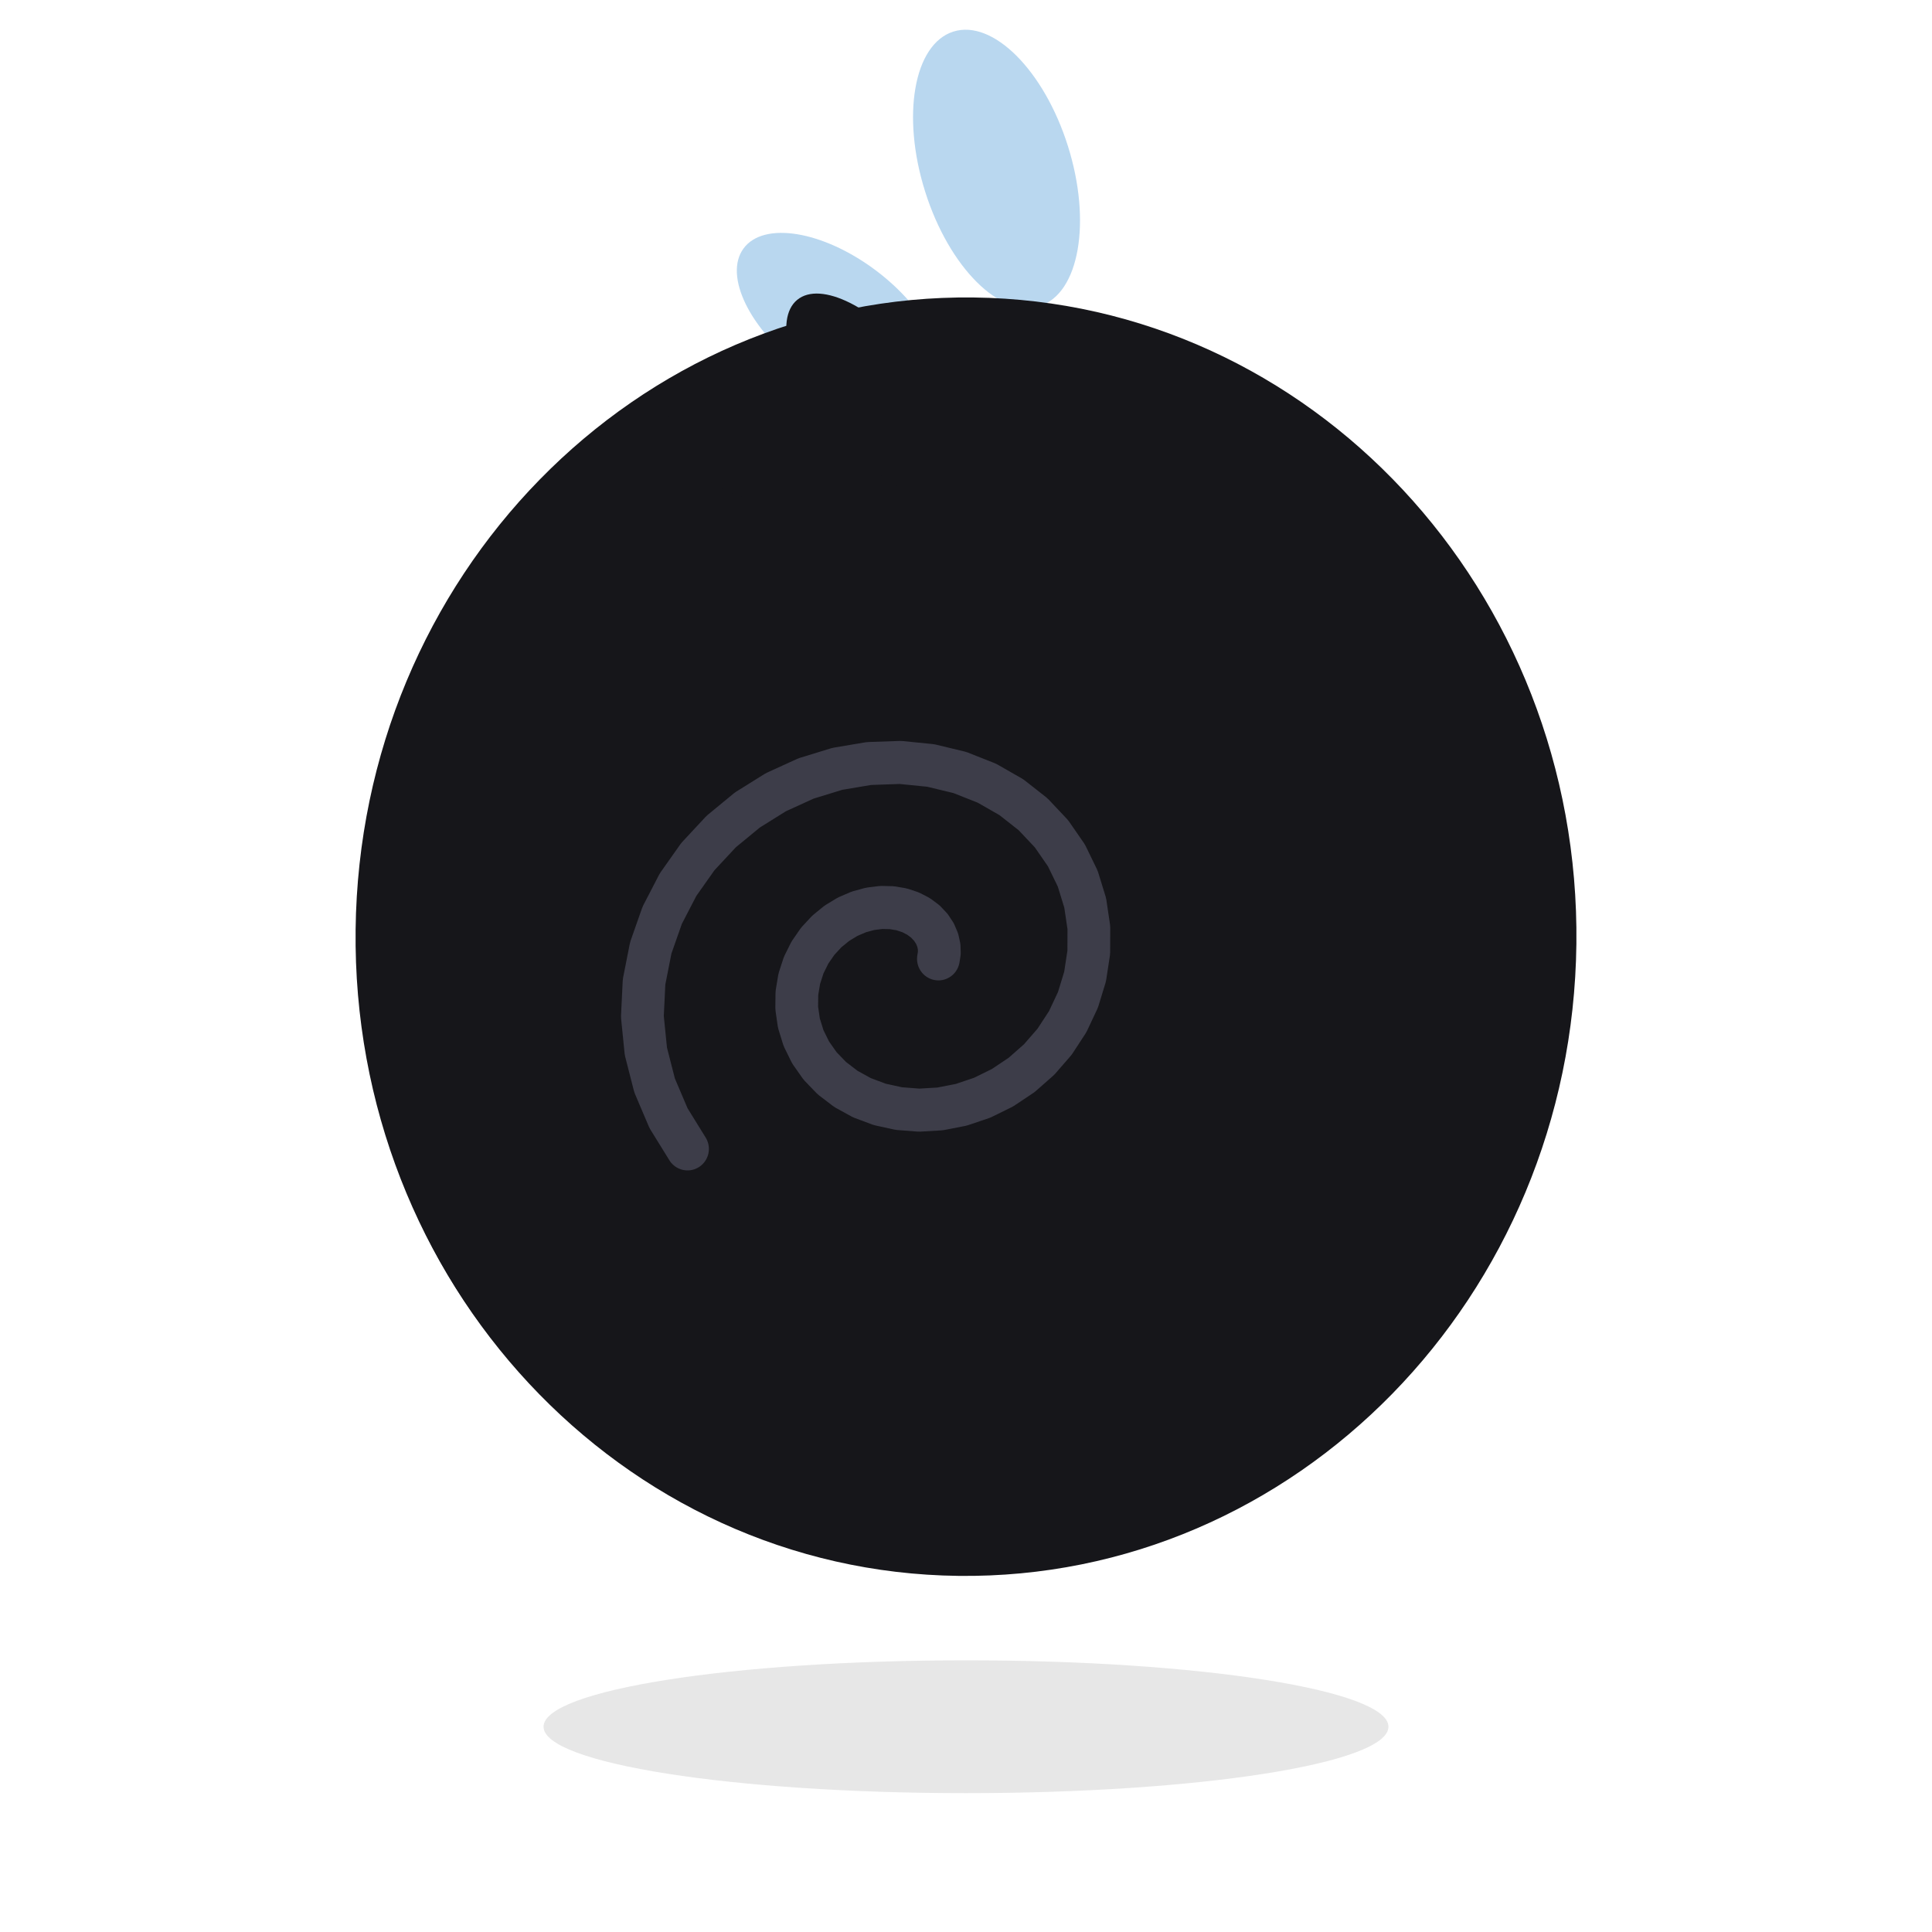
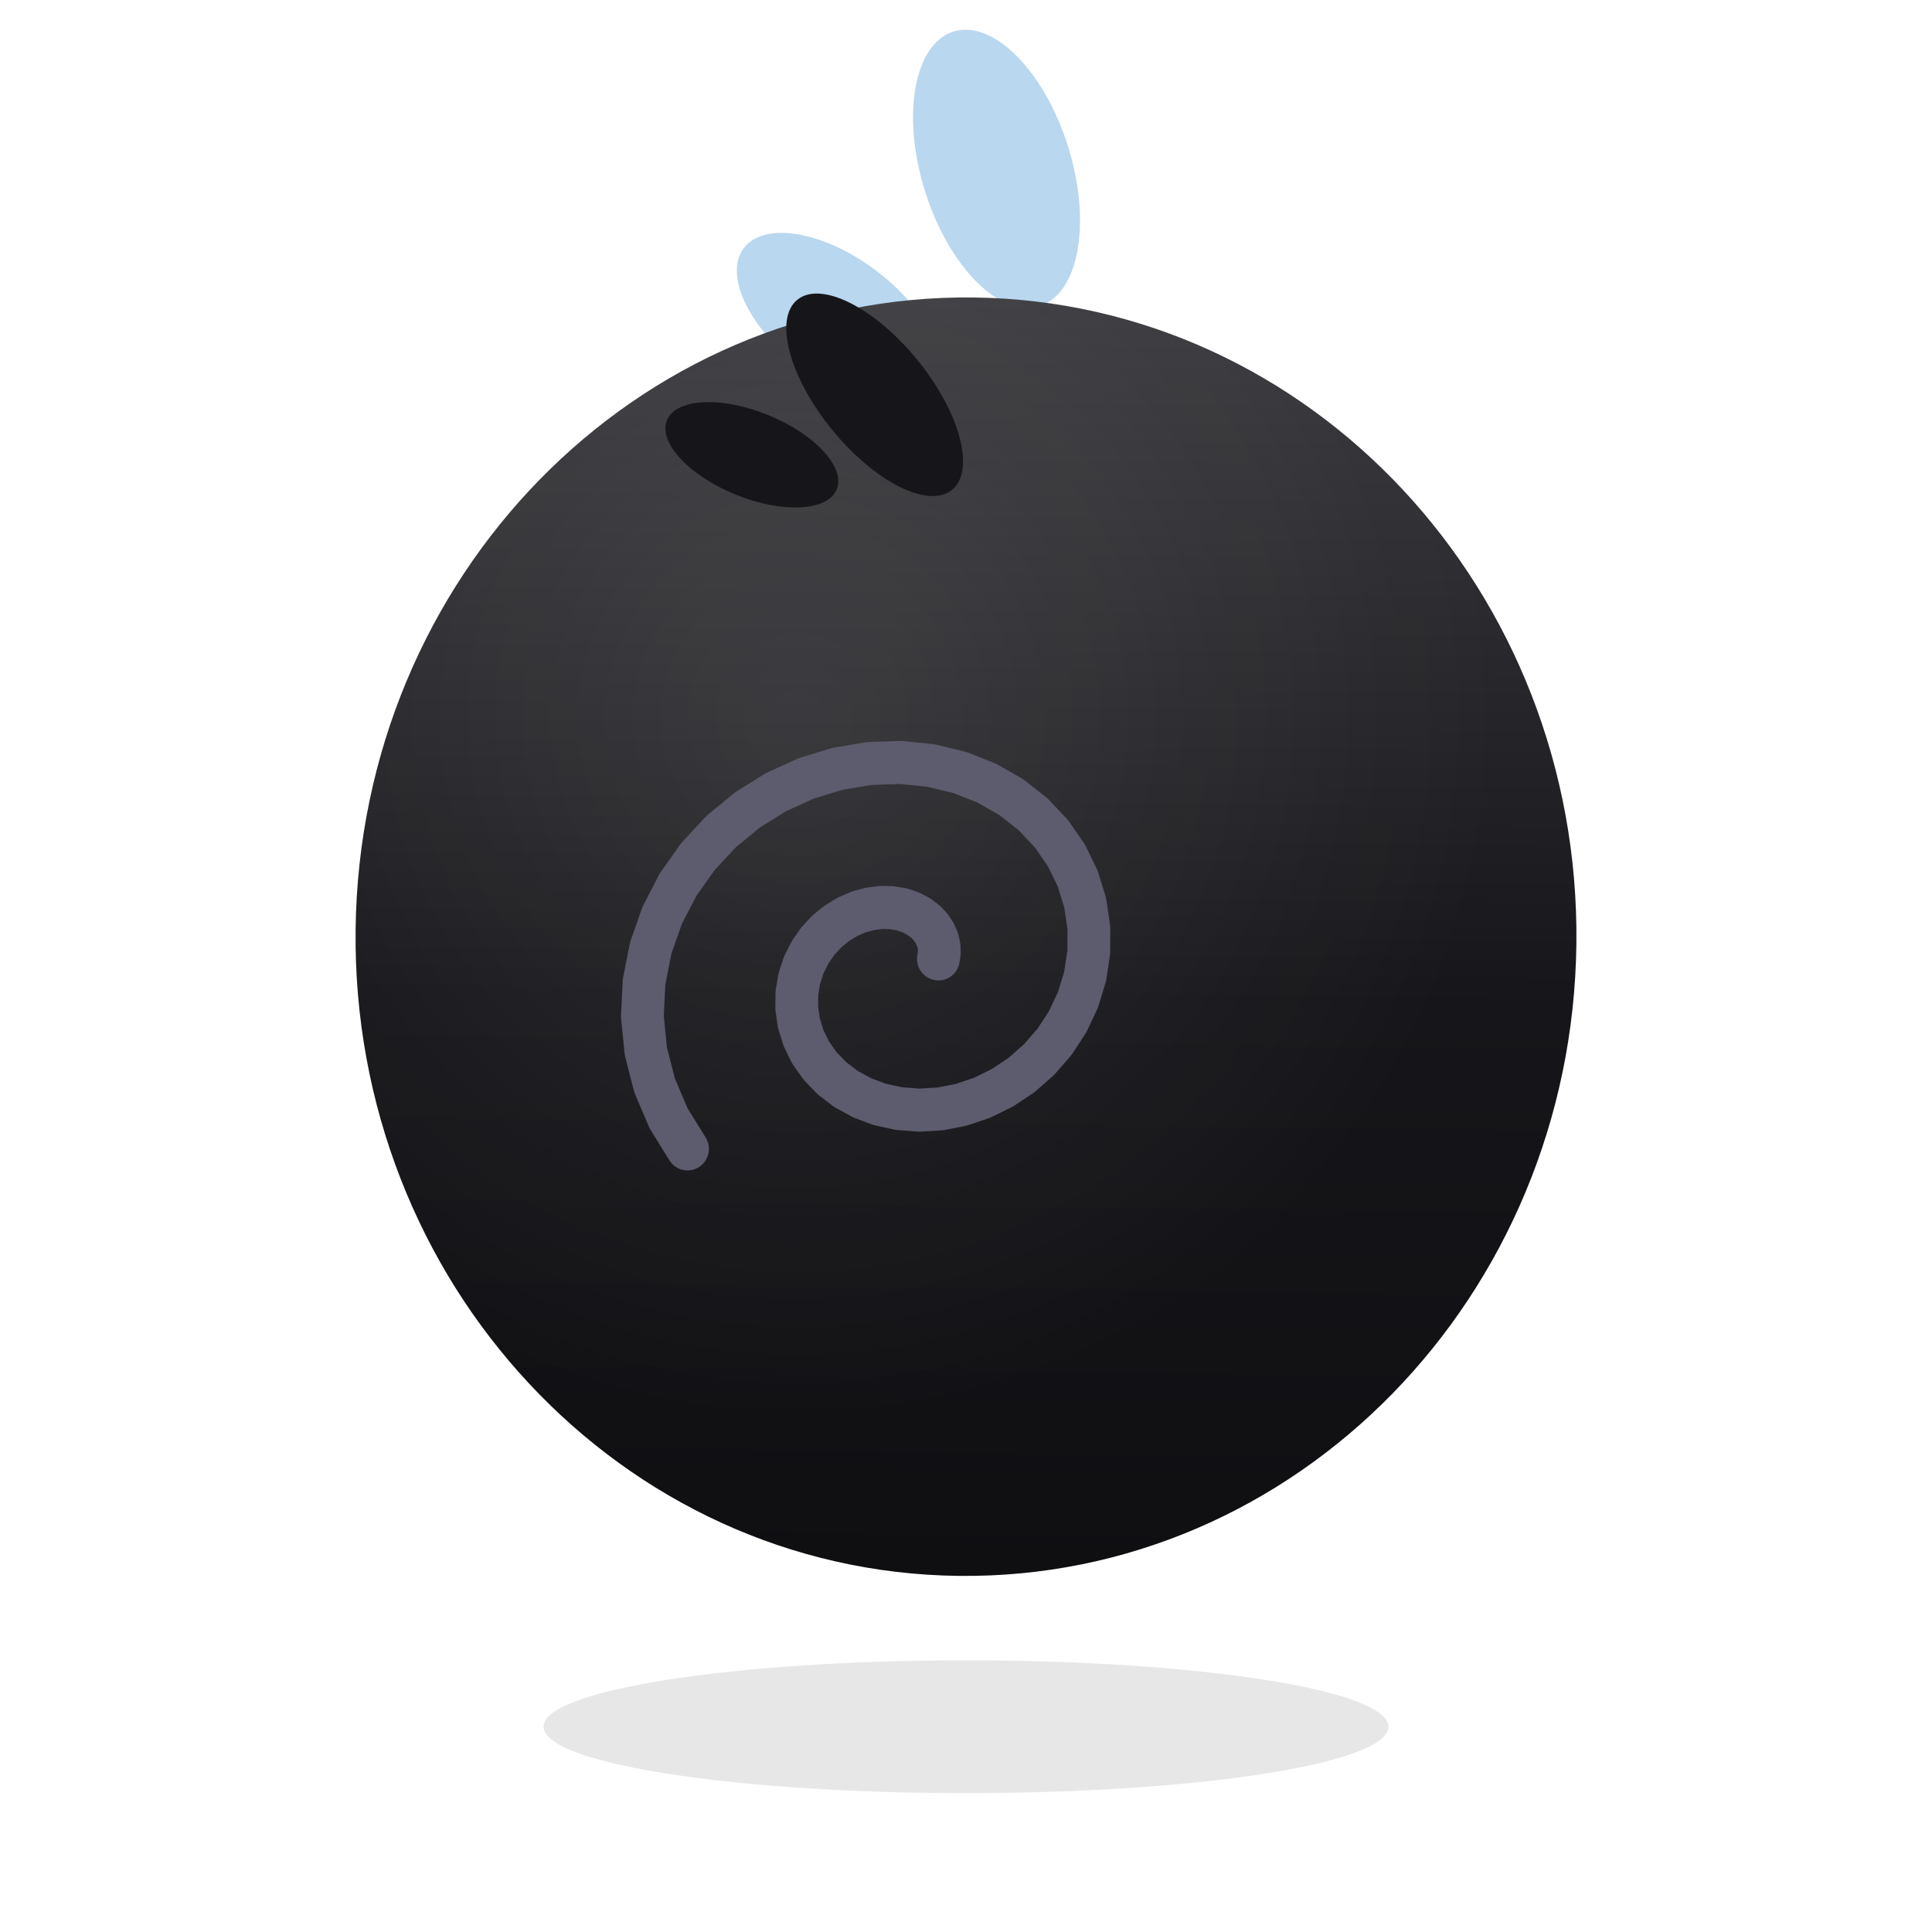
<svg xmlns="http://www.w3.org/2000/svg" width="320" height="320" viewBox="0 0 320 320">
+   <defs>
+     <linearGradient id="bg0" gradientUnits="userSpaceOnUse" x1="0" y1="-104" x2="0" y2="104">
+       <stop offset="0" stop-color="#3b3b3f" />
+       <stop offset="0.55" stop-color="#16161A" />
+       <stop offset="1" stop-color="#0f0f12" />
+     </linearGradient>
+     <radialGradient id="bg1" gradientUnits="userSpaceOnUse" cx="-28" cy="-35.36" r="115" fx="-28" fy="-35.36">
+       <stop offset="0" stop-color="#FFFFFF" />
+       <stop offset="1" stop-color="rgba(255,255,255,0)" />
+     </radialGradient>
+   </defs>
  <path d="M69.969 126C69.969 132.075 38.643 137 0 137C-38.643 137 -69.969 132.075 -69.969 126C-69.969 119.925 -38.643 115 0 115C38.643 115 69.969 119.925 69.969 126" fill="rgba(22,22,26,0.13)" fill-opacity="0.8" transform="matrix(1 0 0 1 160 160)" />
  <path d="M12.264 0C12.264 12.939 6.773 23.428 0 23.428C-6.773 23.428 -12.264 12.939 -12.264 0C-12.264 -12.939 -6.773 -23.428 0 -23.428C6.773 -23.428 12.264 -12.939 12.264 0" fill="#1478C9" fill-opacity="0.294" transform="matrix(0.964 -0.308 0.306 0.97 165.057 27.963)" />
  <path d="M9.999 0C9.999 10.697 5.522 19.368 0 19.368C-5.522 19.368 -9.999 10.697 -9.999 0C-9.999 -10.697 -5.522 -19.368 0 -19.368C5.522 -19.368 9.999 -10.697 9.999 0" fill="#1478C9" fill-opacity="0.294" transform="matrix(0.602 -0.818 0.813 0.605 138.904 52.863)" />
  <path d="M7.436 0C7.436 8.105 4.107 14.676 0 14.676C-4.107 14.676 -7.436 8.105 -7.436 0C-7.436 -8.105 -4.107 -14.676 0 -14.676C4.107 -14.676 7.436 -8.105 7.436 0" fill="#1478C9" fill-opacity="0.294" transform="matrix(0.194 -0.999 0.993 0.195 126.142 89.795)" />
-   <path d="M86.673 2C86.673 56.566 45.036 100.8 -6.327 100.8C-57.689 100.8 -99.327 56.566 -99.327 2C-99.327 -52.566 -57.689 -96.8 -6.327 -96.8C45.036 -96.8 86.673 -52.566 86.673 2" fill="#16161A" transform="matrix(1.011 0.012 -0.012 1.018 160 155.144)" />
-   <path d="M100 0C100 57.438 55.228 104 0 104C-55.228 104 -100 57.438 -100 0C-100 -57.438 -55.228 -104 0 -104C55.228 -104 100 -57.438 100 0" fill="#16161A" transform="matrix(1.011 0.012 -0.012 1.018 160 155.144)" />
-   <path d="M6 0L6.508 -0.838L6.868 -1.805L7.052 -2.877L7.035 -4.027L6.799 -5.222L6.33 -6.429L5.621 -7.609L4.672 -8.724L3.491 -9.735L2.092 -10.604L0.496 -11.294L-1.267 -11.771L-3.164 -12.006L-5.154 -11.976L-7.191 -11.66L-9.227 -11.046L-11.211 -10.131L-13.089 -8.915L-14.808 -7.41L-16.317 -5.634L-17.567 -3.612L-18.511 -1.379L-19.11 1.027L-19.331 3.558L-19.147 6.164L-18.541 8.788L-17.504 11.372L-16.037 13.855L-14.152 16.177L-11.87 18.278L-9.222 20.1L-6.251 21.59L-3.005 22.701L0.456 23.391L4.067 23.626L7.756 23.381L11.447 22.642L15.059 21.404L18.514 19.674L21.731 17.467L24.633 14.814L27.145 11.752L29.2 8.33L30.737 4.609L31.706 0.655L32.066 -3.458L31.788 -7.649L30.855 -11.833L29.265 -15.923L27.029 -19.831L24.172 -23.469L20.732 -26.754L16.763 -29.607L12.329 -31.955L7.508 -33.734L2.386 -34.891L-2.94 -35.382L-8.367 -35.179L-13.788 -34.265L-19.09 -32.637L-24.163 -30.31L-28.897 -27.311L-33.187 -23.683L-36.931 -19.481L-40.042 -14.777L-42.437 -9.652L-44.05 -4.198L-44.828 1.481L-44.734 7.278L-43.749 13.078" fill="none" stroke="#3D3D49" stroke-width="7" stroke-linecap="round" stroke-linejoin="round" transform="matrix(0.936 -0.385 0.383 0.942 149.815 161.132)" />
+   <path d="M86.673 2C86.673 56.566 45.036 100.8 -6.327 100.8C-57.689 100.8 -99.327 56.566 -99.327 2C-99.327 -52.566 -57.689 -96.8 -6.327 -96.8C45.036 -96.8 86.673 -52.566 86.673 2" fill="url(#bg0)" transform="matrix(1.011 0.012 -0.012 1.018 160 155.144)" />
+   <path d="M100 0C100 57.438 55.228 104 0 104C-55.228 104 -100 57.438 -100 0C-100 -57.438 -55.228 -104 0 -104C55.228 -104 100 -57.438 100 0" fill="url(#bg0)" transform="matrix(1.011 0.012 -0.012 1.018 160 155.144)" />
+   <path d="M100 0C100 57.438 55.228 104 0 104C-55.228 104 -100 57.438 -100 0C-100 -57.438 -55.228 -104 0 -104C55.228 -104 100 -57.438 100 0" fill="url(#bg1)" fill-opacity="0.1" transform="matrix(1.011 0.012 -0.012 1.018 160 155.144)" />
+   <path d="M6 0L6.508 -0.838L6.868 -1.805L7.052 -2.877L7.035 -4.027L6.799 -5.222L6.33 -6.429L5.621 -7.609L4.672 -8.724L3.491 -9.735L2.092 -10.604L0.496 -11.294L-1.267 -11.771L-3.164 -12.006L-5.154 -11.976L-7.191 -11.66L-9.227 -11.046L-11.211 -10.131L-13.089 -8.915L-14.808 -7.41L-16.317 -5.634L-17.567 -3.612L-18.511 -1.379L-19.11 1.027L-19.331 3.558L-19.147 6.164L-18.541 8.788L-17.504 11.372L-16.037 13.855L-14.152 16.177L-11.87 18.278L-9.222 20.1L-6.251 21.59L-3.005 22.701L0.456 23.391L4.067 23.626L7.756 23.381L11.447 22.642L15.059 21.404L18.514 19.674L21.731 17.467L24.633 14.814L27.145 11.752L29.2 8.33L30.737 4.609L31.706 0.655L32.066 -3.458L31.788 -7.649L30.855 -11.833L29.265 -15.923L27.029 -19.831L24.172 -23.469L20.732 -26.754L16.763 -29.607L12.329 -31.955L7.508 -33.734L2.386 -34.891L-2.94 -35.382L-8.367 -35.179L-13.788 -34.265L-19.09 -32.637L-24.163 -30.31L-28.897 -27.311L-33.187 -23.683L-36.931 -19.481L-40.042 -14.777L-42.437 -9.652L-44.05 -4.198L-44.828 1.481L-44.734 7.278L-43.749 13.078" fill="none" stroke="#5C5C6E" stroke-width="7" stroke-linecap="round" stroke-linejoin="round" transform="matrix(0.936 -0.385 0.383 0.942 149.815 161.132)" />
  <path d="M9 0C9 11.046 4.971 20 0 20C-4.971 20 -9 11.046 -9 0C-9 -11.046 -4.971 -20 0 -20C4.971 -20 9 -11.046 9 0" fill="#16161A" transform="matrix(0.781 -0.647 0.642 0.786 144.875 65.391)" />
  <path d="M7 0C7 8.284 3.866 15 0 15C-3.866 15 -7 8.284 -7 0C-7 -8.284 -3.866 -15 0 -15C3.866 -15 7 -8.284 7 0" fill="#16161A" transform="matrix(0.378 -0.944 0.938 0.38 124.529 75.33)" />
</svg>
